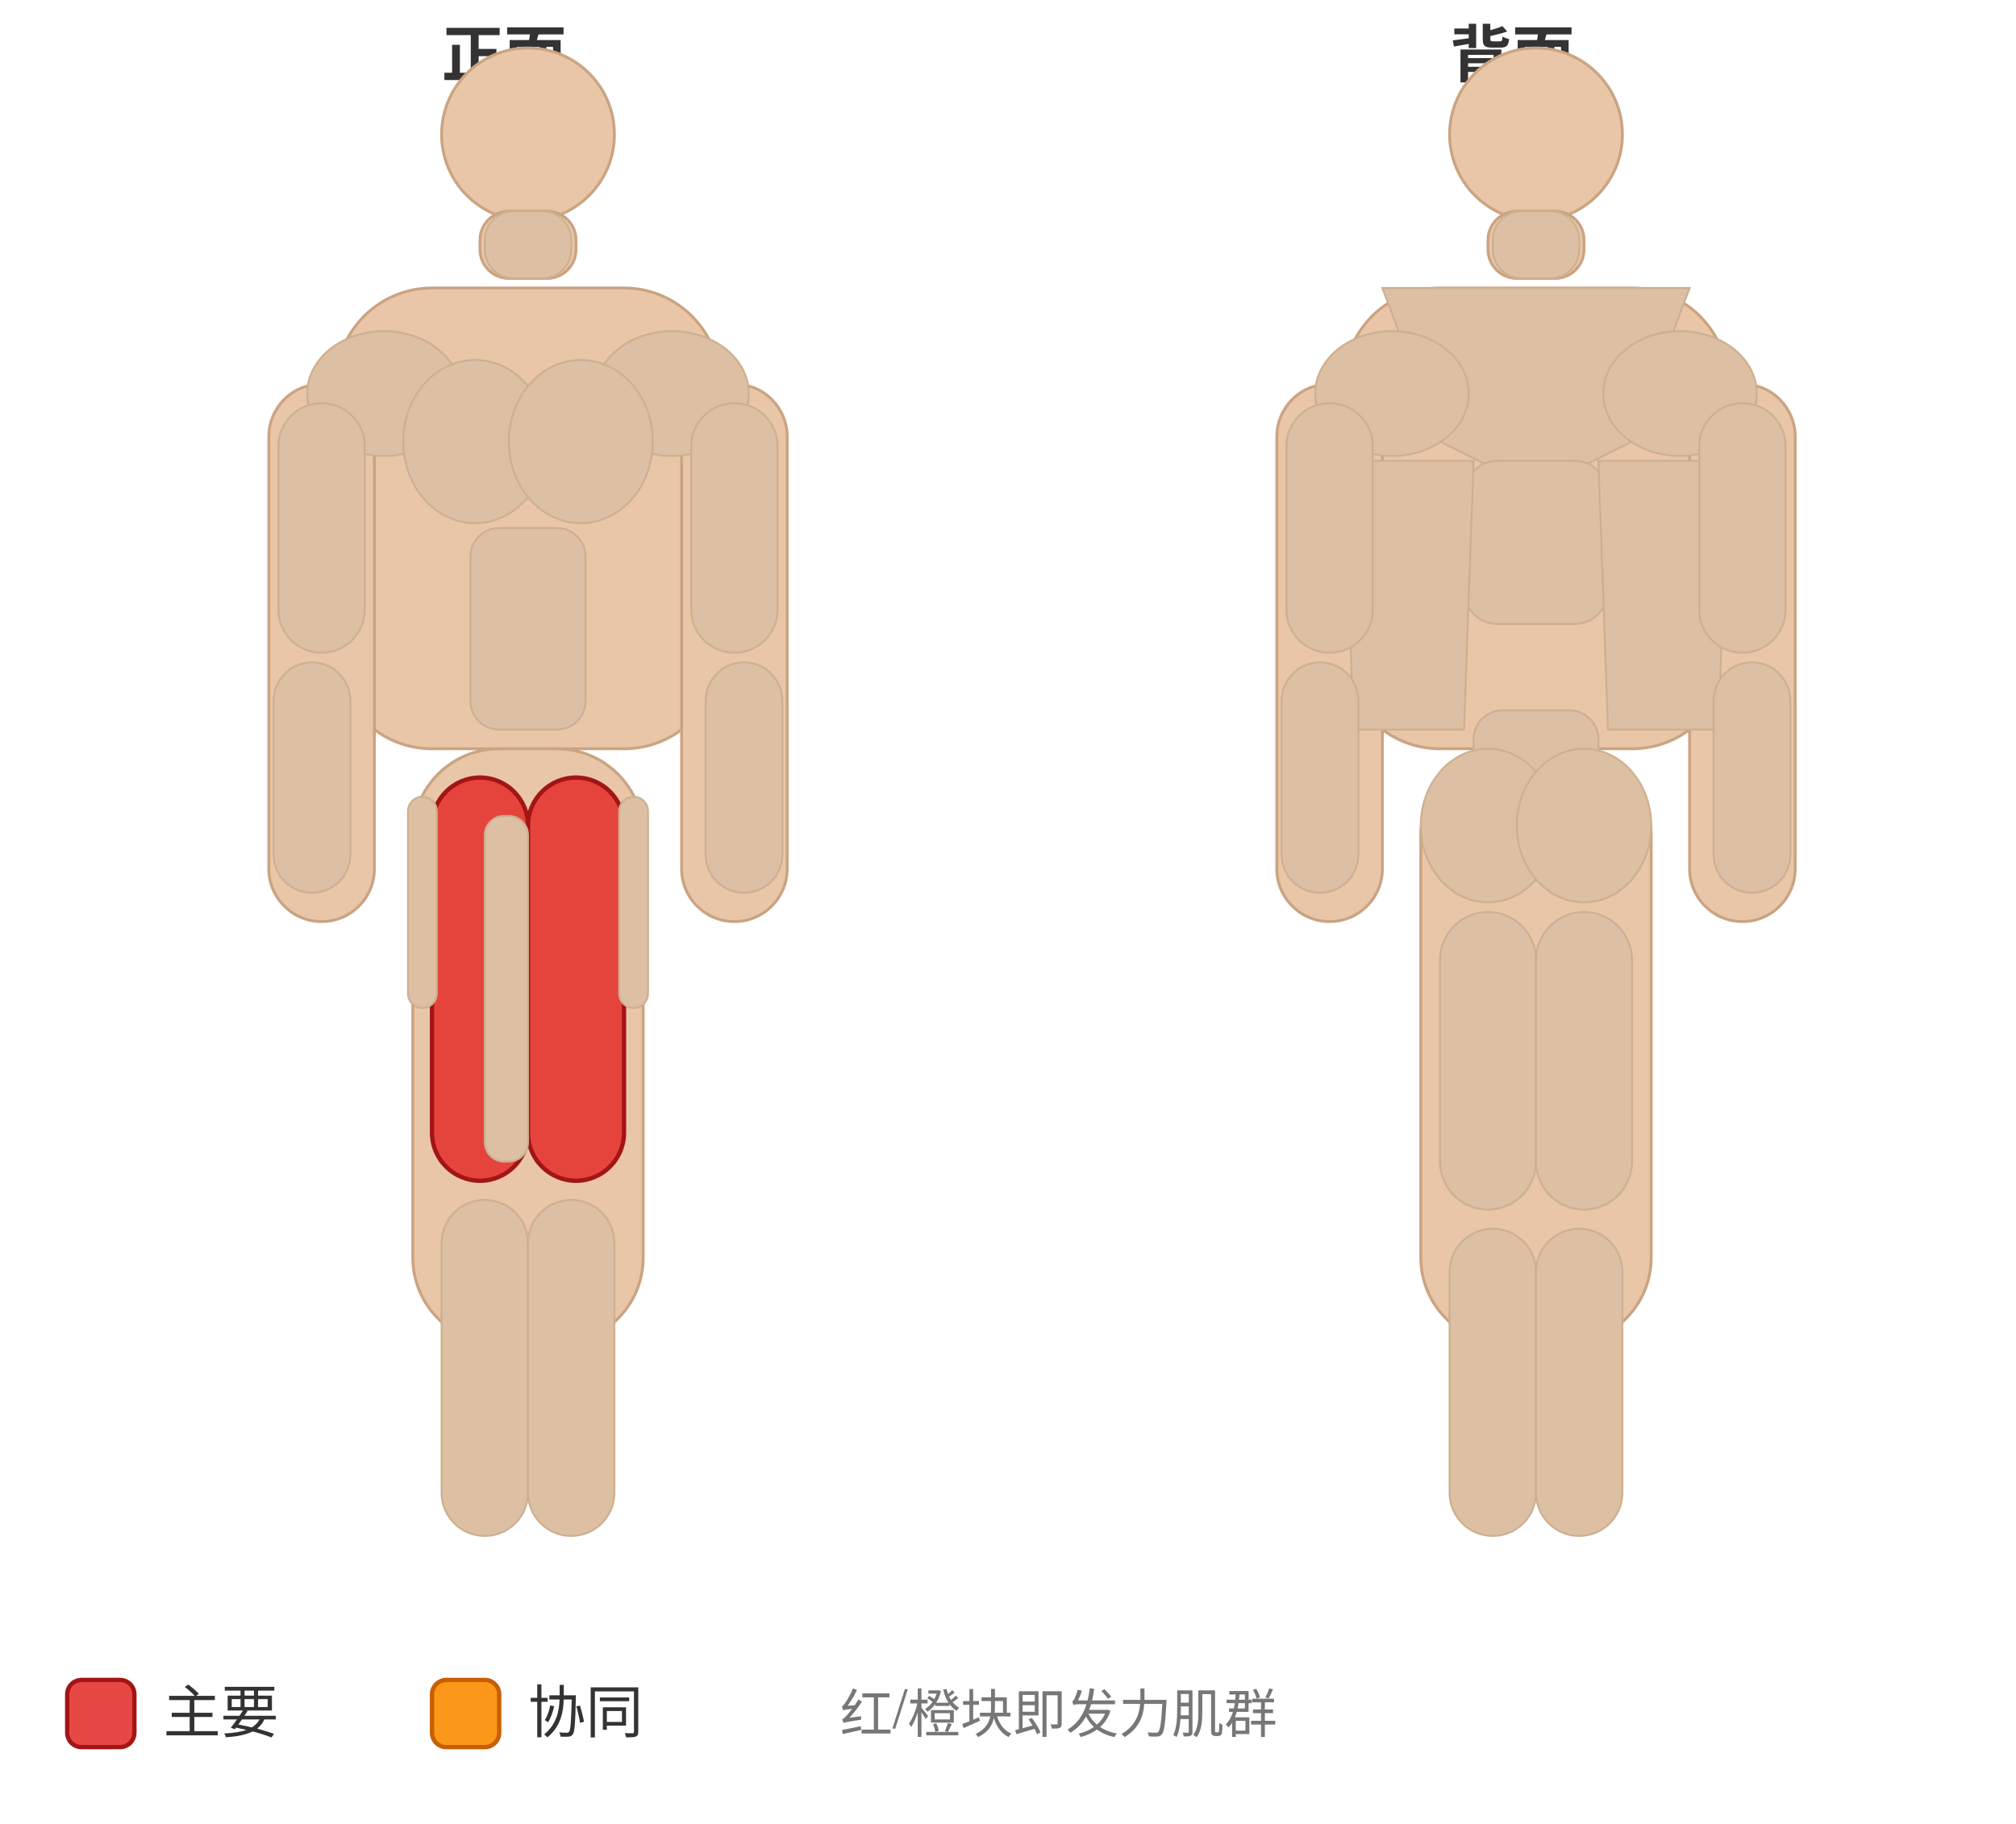
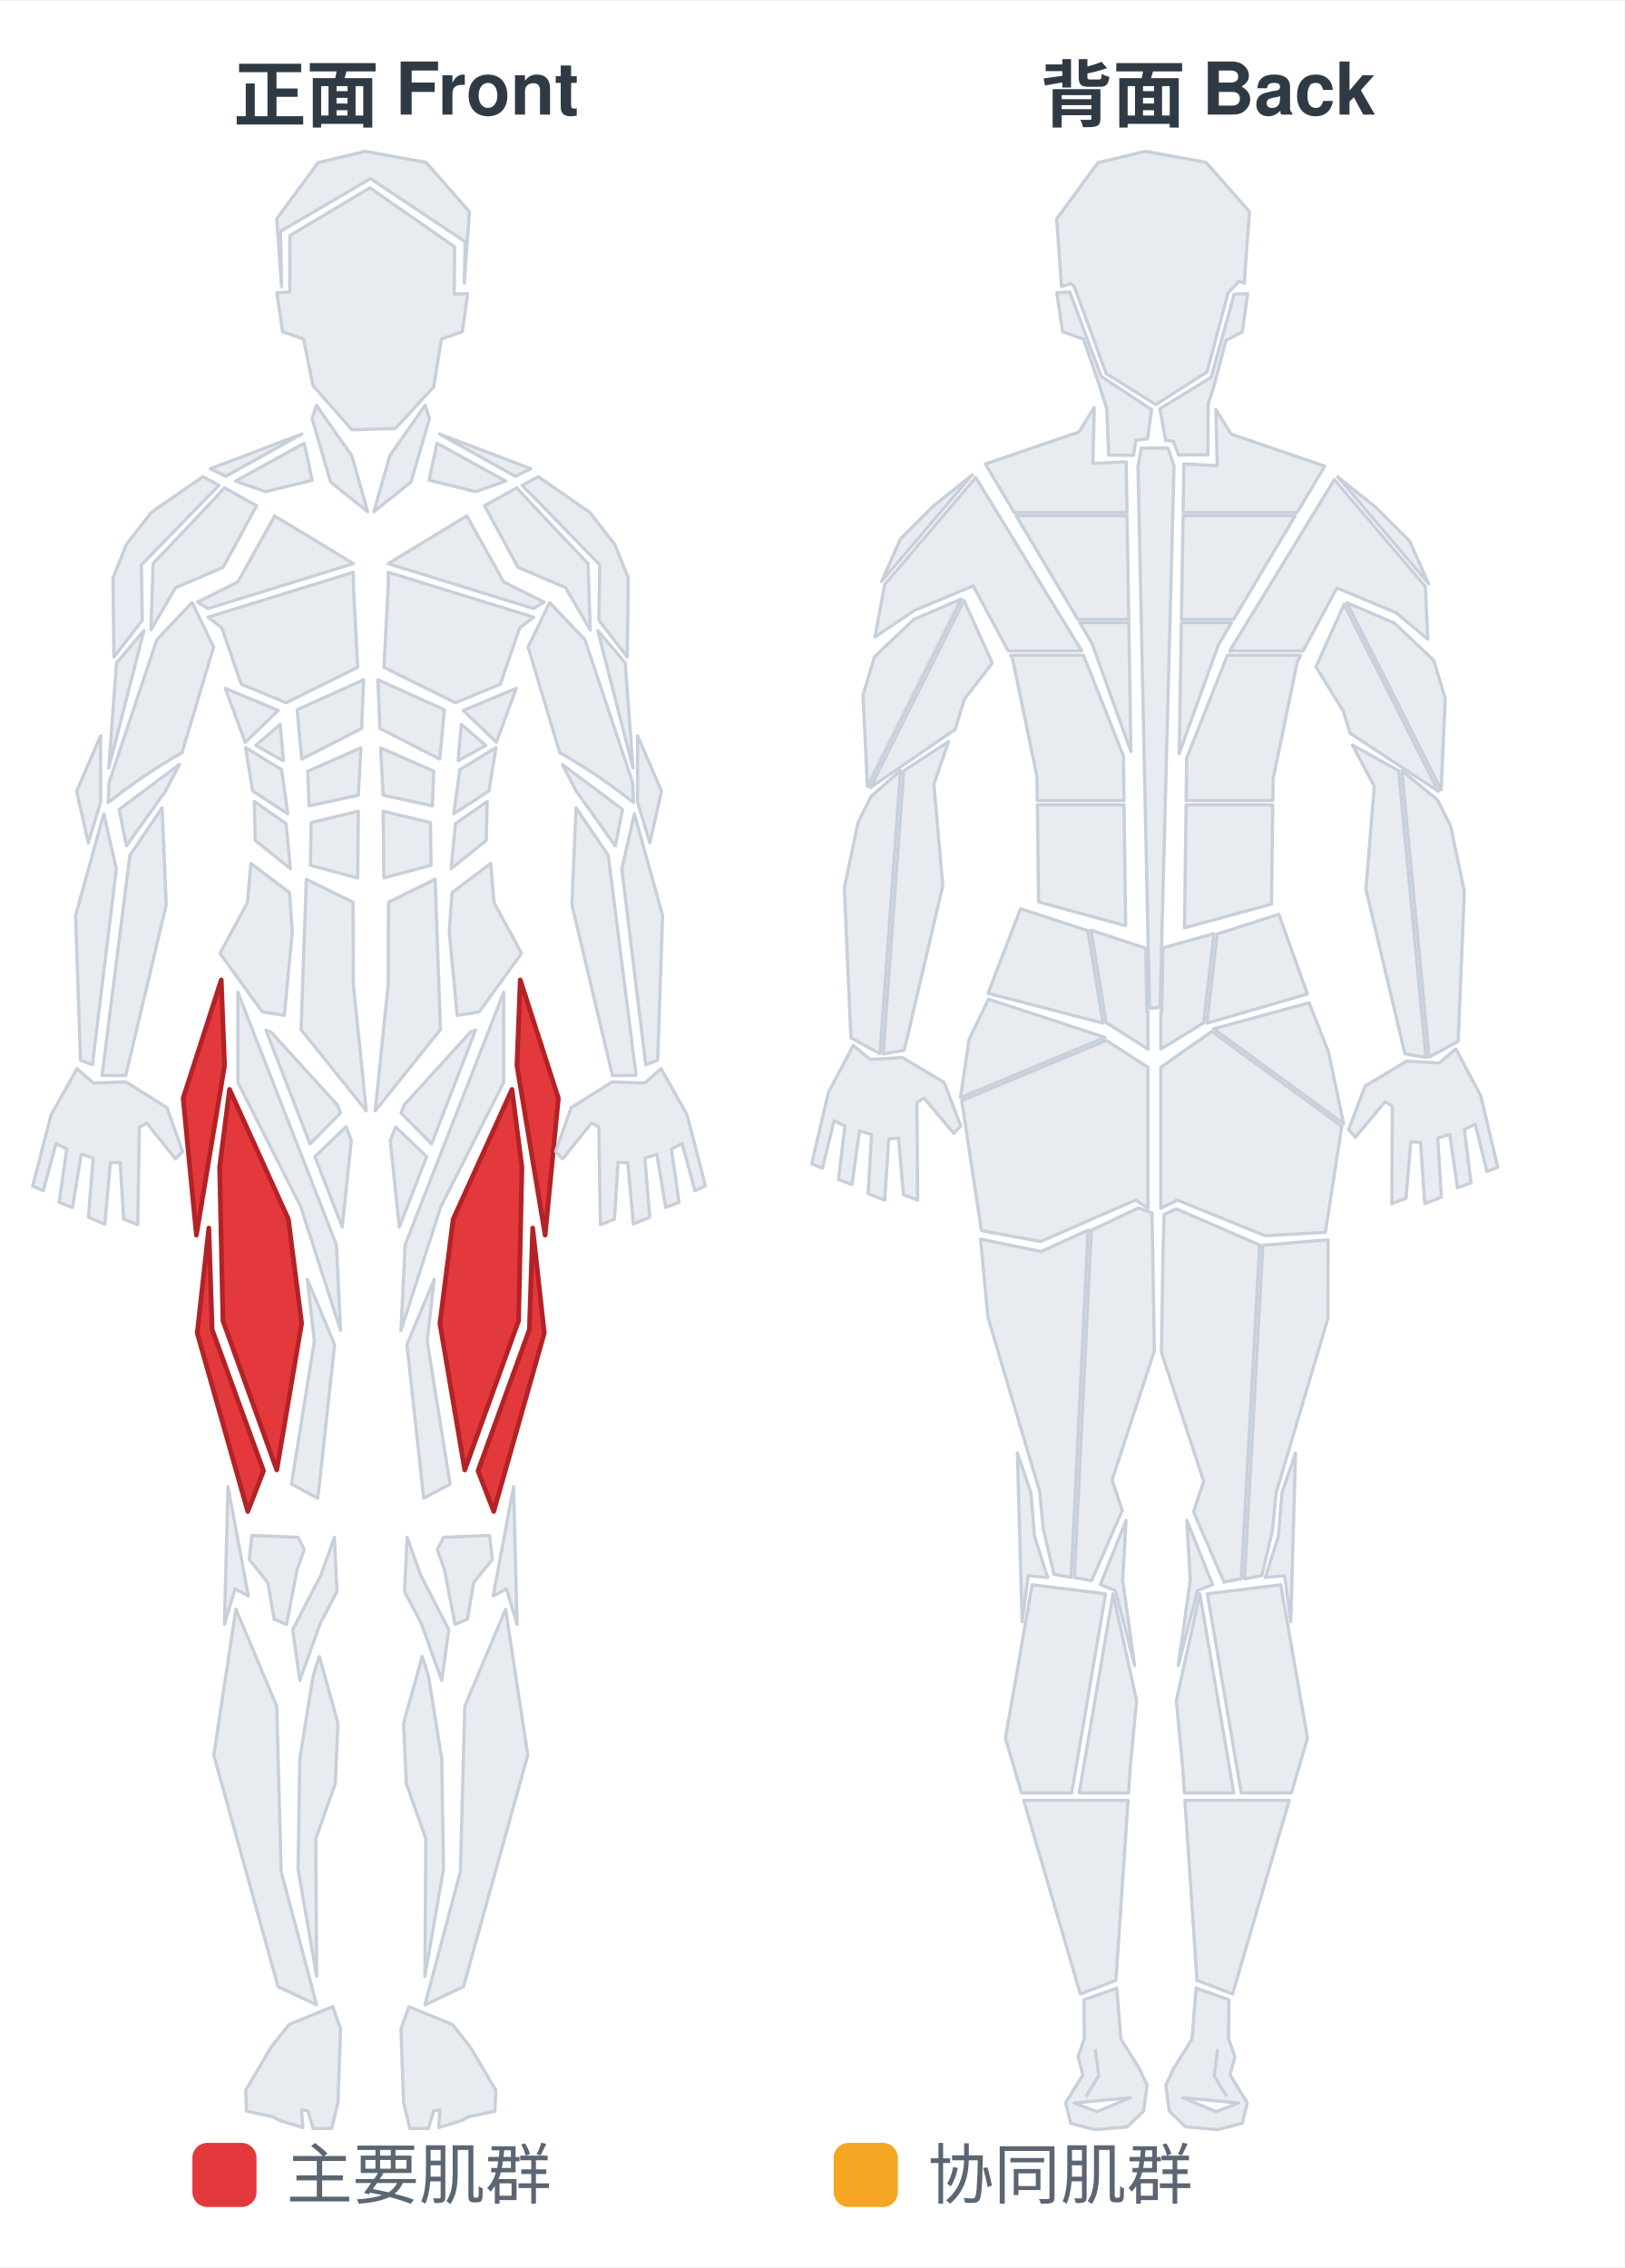
- <svg xmlns="http://www.w3.org/2000/svg" viewBox="0 0 420 380" width="420" height="380" font-family="-apple-system,Segoe UI,Helvetica,Arial,sans-serif">
-   <rect width="420" height="380" fill="#ffffff" />
-   <text x="105" y="16" font-size="13" font-weight="700" text-anchor="middle" fill="#333">正面</text>
-   <text x="315" y="16" font-size="13" font-weight="700" text-anchor="middle" fill="#333">背面</text>
-   <g transform="translate(10,0)">
-     <circle fill="#e9c6a8" stroke="#caa482" stroke-width="0.6" cx="100" cy="28" r="18" />
-     <rect fill="#e9c6a8" stroke="#caa482" stroke-width="0.6" x="90" y="44" width="20" height="14" rx="6" />
-     <rect fill="#e9c6a8" stroke="#caa482" stroke-width="0.6" x="60" y="60" width="80" height="96" rx="20" />
-     <rect fill="#e9c6a8" stroke="#caa482" stroke-width="0.6" x="46" y="80" width="22" height="112" rx="11" />
-     <rect fill="#e9c6a8" stroke="#caa482" stroke-width="0.6" x="132" y="80" width="22" height="112" rx="11" />
-     <rect fill="#e9c6a8" stroke="#caa482" stroke-width="0.6" x="76" y="156" width="48" height="124" rx="18" />
-     <rect fill="#ddc0a4" stroke="#cdb090" stroke-width="0.4" x="91" y="44" width="18" height="14" rx="6" />
-     <ellipse fill="#ddc0a4" stroke="#cdb090" stroke-width="0.4" cx="70" cy="82" rx="16" ry="13" />
-     <ellipse fill="#ddc0a4" stroke="#cdb090" stroke-width="0.4" cx="130" cy="82" rx="16" ry="13" />
-     <ellipse fill="#ddc0a4" stroke="#cdb090" stroke-width="0.4" cx="89" cy="92" rx="15" ry="17" />
-     <ellipse fill="#ddc0a4" stroke="#cdb090" stroke-width="0.4" cx="111" cy="92" rx="15" ry="17" />
-     <rect fill="#ddc0a4" stroke="#cdb090" stroke-width="0.4" x="48" y="84" width="18" height="52" rx="9" />
-     <rect fill="#ddc0a4" stroke="#cdb090" stroke-width="0.4" x="134" y="84" width="18" height="52" rx="9" />
-     <rect fill="#ddc0a4" stroke="#cdb090" stroke-width="0.4" x="47" y="138" width="16" height="48" rx="8" />
-     <rect fill="#ddc0a4" stroke="#cdb090" stroke-width="0.4" x="137" y="138" width="16" height="48" rx="8" />
-     <rect fill="#ddc0a4" stroke="#cdb090" stroke-width="0.4" x="88" y="110" width="24" height="42" rx="6" />
-     <rect fill="#e53935" fill-opacity="0.92" stroke="#a31515" stroke-width="0.9" x="80" y="162" width="20" height="84" rx="10" />
-     <rect fill="#e53935" fill-opacity="0.92" stroke="#a31515" stroke-width="0.9" x="100" y="162" width="20" height="84" rx="10" />
-     <rect fill="#ddc0a4" stroke="#cdb090" stroke-width="0.4" x="91" y="170" width="9" height="72" rx="4" />
-     <rect fill="#ddc0a4" stroke="#cdb090" stroke-width="0.4" x="75" y="166" width="6" height="44" rx="3" />
-     <rect fill="#ddc0a4" stroke="#cdb090" stroke-width="0.4" x="119" y="166" width="6" height="44" rx="3" />
-     <rect fill="#ddc0a4" stroke="#cdb090" stroke-width="0.4" x="82" y="250" width="18" height="70" rx="9" />
-     <rect fill="#ddc0a4" stroke="#cdb090" stroke-width="0.4" x="100" y="250" width="18" height="70" rx="9" />
+ <svg xmlns="http://www.w3.org/2000/svg" viewBox="0 0 76 106" width="260" height="363" role="img" font-family="-apple-system,BlinkMacSystemFont,Segoe UI,Helvetica,Arial,sans-serif">
+   <rect width="76" height="106" fill="#ffffff" />
+   <text x="19" y="5.6" font-size="3.4" font-weight="600" text-anchor="middle" fill="#2f3a45">正面 Front</text>
+   <text x="56.5" y="5.6" font-size="3.4" font-weight="600" text-anchor="middle" fill="#2f3a45">背面 Back</text>
+   <g transform="translate(1.5,7)">
+     <path d="m 11.672,6.359 -0.048,-2.591 4.206,-2.468 4.428,2.954 -0.041,1.944 0.242,-3.345 -2.031,-2.311 -2.845,-0.516 -2.204,0.529 -1.936,2.631 z" fill="#e8ecf1" stroke="#c7d0da" stroke-width="0.15" stroke-linejoin="round" />
+     <path d="m 19.749,6.703 0.02,-2.207 -3.967,-2.764 -3.741,2.236 -0.006,2.635 -0.607,0.04 0.274,1.824 0.976,0.339 0.442,2.18 1.822,2.066 2.035,-0.061 1.792,-1.944 0.36,-2.241 0.976,-0.339 0.252,-1.784 z" fill="#e8ecf1" stroke="#c7d0da" stroke-width="0.15" stroke-linejoin="round" />
+     <path d="m 13.305,11.911 1.65,2.352 0.744,2.622 -1.735,-1.384 -0.866,-2.971 z" fill="#e8ecf1" stroke="#c7d0da" stroke-width="0.15" stroke-linejoin="round" />
+     <path d="m 18.385,11.911 -1.65,2.352 -0.745,2.622 1.735,-1.384 0.866,-2.971 z" fill="#e8ecf1" stroke="#c7d0da" stroke-width="0.15" stroke-linejoin="round" />
+     <path d="m 19.048,13.248 3.557,1.979 0.727,-0.351 z m -0.107,0.433 -0.371,1.731 2.185,0.536 1.401,-0.494 z" fill="#e8ecf1" stroke="#c7d0da" stroke-width="0.15" stroke-linejoin="round" />
+     <path d="m 22.922,15.657 0.758,-0.41 2.408,1.668 1.174,1.507 0.627,1.563 -0.046,3.702 -1.328,-1.722 0.041,-2.594 -0.488,-0.5 c 0,0 -3.098,-3.191 -3.144,-3.214 z m -0.241,0.109 c -0.001,0.052 3.33,3.547 3.33,3.547 l 0.101,3.104 -1.154,-1.978 -2.225,-0.948 -1.566,-2.885 z" fill="#e8ecf1" stroke="#c7d0da" stroke-width="0.15" stroke-linejoin="round" />
+     <path d="m 12.625,13.248 -3.557,1.979 -0.727,-0.351 z m 0.107,0.433 0.371,1.731 -2.185,0.536 -1.401,-0.494 z" fill="#e8ecf1" stroke="#c7d0da" stroke-width="0.15" stroke-linejoin="round" />
+     <path d="m 8.75,15.657 -0.758,-0.41 -2.408,1.668 -1.174,1.507 -0.627,1.563 0.046,3.702 1.328,-1.722 -0.041,-2.594 0.488,-0.5 c 0,0 3.098,-3.191 3.144,-3.214 z m 0.241,0.109 c 0.002,0.052 -3.33,3.547 -3.33,3.547 l -0.101,3.104 1.154,-1.978 2.225,-0.948 1.566,-2.885 z" fill="#e8ecf1" stroke="#c7d0da" stroke-width="0.15" stroke-linejoin="round" />
+     <path d="m 27.622,30.815 -0.338,1.705 -1.819,-2.544 -0.663,-1.269 z m -2.853,-2.61 c -0.026,-0.014 -0.054,-0.025 -0.082,-0.032 l -1.483,-4.955 1.005,-2.084 1.655,1.745 2.23,6.677 0.042,0.937 c -1.065,-0.842 -2.19,-1.607 -3.364,-2.288 z m 1.694,-5.757 1.649,6.434 -0.365,-4.923 z" fill="#e8ecf1" stroke="#c7d0da" stroke-width="0.15" stroke-linejoin="round" />
+     <path d="m 26.955,32.969 1.301,10.289 -1.108,0.01 -1.894,-7.996 0.192,-4.537 z m 1.22,-1.95 -0.587,2.586 1.119,9.156 0.558,-0.217 0.23,-6.77 z" fill="#e8ecf1" stroke="#c7d0da" stroke-width="0.15" stroke-linejoin="round" />
+     <path d="m 4.075,30.815 0.338,1.705 1.819,-2.544 0.663,-1.269 z m 2.853,-2.61 c 0.026,-0.014 0.054,-0.025 0.082,-0.032 l 1.483,-4.955 -1.005,-2.084 -1.655,1.745 -2.23,6.677 -0.042,0.937 c 1.065,-0.842 2.19,-1.607 3.364,-2.288 z m -1.694,-5.757 -1.649,6.434 0.365,-4.923 z" fill="#e8ecf1" stroke="#c7d0da" stroke-width="0.15" stroke-linejoin="round" />
+     <path d="m 4.575,32.969 -1.301,10.289 1.108,0.01 1.894,-7.996 -0.192,-4.537 z m -1.22,-1.95 0.587,2.586 -1.119,9.156 -0.558,-0.217 -0.23,-6.77 z" fill="#e8ecf1" stroke="#c7d0da" stroke-width="0.15" stroke-linejoin="round" />
+     <path d="m 20.337,17.085 1.729,3.091 1.890,0.94 -0.5,0.3 -6.8, -2.1 z" fill="#e8ecf1" stroke="#c7d0da" stroke-width="0.15" stroke-linejoin="round" />
+     <path d="m 16.66,19.72 6.8,2.1 -0.65,0.5 -0.906,2.638 -2.1,0.865 -3.345,-1.655 0.2,-3.8 z" fill="#e8ecf1" stroke="#c7d0da" stroke-width="0.15" stroke-linejoin="round" />
+     <path d="m 11.351,17.085 -1.729,3.091 -1.890,0.94 0.5,0.3 6.8,-2.1 z" fill="#e8ecf1" stroke="#c7d0da" stroke-width="0.15" stroke-linejoin="round" />
+     <path d="m 15.03,19.72 -6.8,2.1 0.65,0.5 0.906,2.638 2.1,0.865 3.346,-1.655 -0.2,-3.8 z" fill="#e8ecf1" stroke="#c7d0da" stroke-width="0.15" stroke-linejoin="round" />
+     <path d="m 19.642,34.708 1.813,-1.365 0.157,1.833 1.286,2.373 -1.98,2.737 -1.031,0.166 -0.37,-3.888 z" fill="#e8ecf1" stroke="#c7d0da" stroke-width="0.15" stroke-linejoin="round" />
+     <path d="M 19.289,26.152 l -3.112 -1.406 0.094 2.28 2.801 1.436 z M 21.224,27.820 l -1.294 0.721 0.15 -1.709 z M 20.171,26.183 l 2.48 -1.032 -0.934 2.521 z M 21.702,27.921 l -1.69 1.034 -0.289 2.068 1.65 -1.075 z" fill="#e8ecf1" stroke="#c7d0da" stroke-width="0.15" stroke-linejoin="round" />
+     <path d="M 18.791,29.025 l -0.062 1.624 -2.303 -0.5 -0.124 -2.217 z M 18.635,31.429 l 0.031 1.998 -2.21 0.594 -0.031 -3.123 z M 21.290,30.444 l -1.484 1.034 -0.206 2.109 1.649 -1.324 z" fill="#e8ecf1" stroke="#c7d0da" stroke-width="0.15" stroke-linejoin="round" />
+     <path d="m 12.046,34.708 -1.813,-1.365 -0.157,1.833 -1.286,2.374 1.98,2.736 1.031,0.166 0.371,-3.887 z" fill="#e8ecf1" stroke="#c7d0da" stroke-width="0.15" stroke-linejoin="round" />
+     <path d="m 15.636,44.92 -0.606,-5.912 -0.015,-3.849 -2.185,-1.075 -0.247,7.03 z" fill="#e8ecf1" stroke="#c7d0da" stroke-width="0.15" stroke-linejoin="round" />
+     <path d="m 16.052,44.919 0.606,-5.912 0.015,-3.849 2.184,-1.075 0.247,7.03 z" fill="#e8ecf1" stroke="#c7d0da" stroke-width="0.15" stroke-linejoin="round" />
+     <path d="m 12.399,26.152 3.112,-1.406 -0.094,2.28 -2.801,1.436 z m -1.935,1.669 1.294,0.721 -0.15,-1.709 z m 1.053,-1.637 -2.479,-1.033 0.934,2.521 z m -1.532,1.737 1.69,1.034 0.289,2.067 -1.649,-1.075 z" fill="#e8ecf1" stroke="#c7d0da" stroke-width="0.15" stroke-linejoin="round" />
+     <path d="M 12.897,29.025 l 0.062 1.624 2.303 -0.5 0.124 -2.217 z M 13.053,31.430 l -0.031 1.998 2.21 0.594 0.031 -3.123 z M 10.398,30.445 l 1.484 1.034 0.206 2.109 -1.65 -1.324 z" fill="#e8ecf1" stroke="#c7d0da" stroke-width="0.15" stroke-linejoin="round" />
+     <path d="m 14.404,45.04 0.022,-0.028 -0.149,-0.379 -3.102,-3.404 -0.233,-0.083 2.059,5.32 z m -1.173,2.018 1.277,3.299 0.426,-4.049 -0.252,-0.643 z" fill="#e8ecf1" stroke="#c7d0da" stroke-width="0.15" stroke-linejoin="round" />
+     <path d="m 17.284,45.04 -0.022,-0.028 0.149,-0.379 3.102,-3.404 0.232,-0.083 -2.058,5.32 z m 1.173,2.018 -1.277,3.299 -0.426,-4.048 0.252,-0.643 z" fill="#e8ecf1" stroke="#c7d0da" stroke-width="0.15" stroke-linejoin="round" />
+     <path d="m 23.419,50.399 -0.155,4.751 -2.403,6.609 0.736,1.9 2.364,-8.344 z m -0.582,-11.608 -0.155,4.007 1.318,7.932 0.62,-6.403 z m -0.387,5.123 -2.752,6.073 -0.62,4.874 1.162,6.858 2.519,-6.981 0.155,-7.188 z" fill="#e4393c" stroke="#b32226" stroke-width="0.22" stroke-linejoin="round" />
+     <path d="m 22.063,39.37 v 4.214 l -2.946,5.825 -1.86,5.783 0.194,-4.007 z m -3.249,13.426 -0.065,0.155 -1.213,2.902 0.783,7.188 1.236,-0.661 -1.071,-6.693 z" fill="#e8ecf1" stroke="#c7d0da" stroke-width="0.15" stroke-linejoin="round" />
+     <path d="m 17.256,87.868 0.124,3.452 0.29,1.206 h 0.871 l 0.249,-0.832 0.291,-0.042 -0.062,0.832 1.099,-0.333 0.291,-0.166 1.244,-0.27 0.042,-0.977 -1.203,-2.037 -0.83,-1.04 -2.033,-0.832 z" fill="#e8ecf1" stroke="#c7d0da" stroke-width="0.15" stroke-linejoin="round" />
+     <path d="m 18.251,70.441 0.291,0.915 0.622,3.868 0.083,5.157 -0.871,5.033 0.041,-6.447 -0.912,-2.578 -0.126,-2.828 z m 1.992,2.329 -0.208,7.736 -1.659,6.239 1.805,-0.853 3.008,-10.836 -1.037,-6.821 z" fill="#e8ecf1" stroke="#c7d0da" stroke-width="0.15" stroke-linejoin="round" />
+     <path d="m 21.405,64.784 0.124,1.123 -0.871,1.082 -0.291,1.706 -0.581,0.249 -0.498,-2.579 -0.332,-0.915 0.291,-0.582 z m -3.859,0.083 0.622,1.747 1.327,2.579 -0.332,2.371 -0.954,-2.662 -0.787,-1.497 z m 4.978,-2.37 -0.954,5.116 0.622,-0.333 0.498,1.664 z" fill="#e8ecf1" stroke="#c7d0da" stroke-width="0.15" stroke-linejoin="round" />
+     <path d="m 8.269,50.399 0.155,4.751 2.403,6.61 -0.736,1.9 -2.364,-8.344 z m 0.581,-11.608 0.155,4.007 -1.318,7.932 -0.62,-6.403 z m 0.388,5.122 2.752,6.072 0.62,4.874 -1.162,6.858 -2.519,-6.982 -0.155,-7.188 z" fill="#e4393c" stroke="#b32226" stroke-width="0.22" stroke-linejoin="round" />
+     <path d="m 9.626,39.369 v 4.214 l 2.945,5.825 1.86,5.783 -0.194,-4.007 z m 3.249,13.426 0.065,0.155 1.213,2.902 -0.783,7.188 -1.236,-0.661 1.071,-6.693 z" fill="#e8ecf1" stroke="#c7d0da" stroke-width="0.15" stroke-linejoin="round" />
+     <path d="m 14.433,87.868 -0.124,3.452 -0.291,1.206 h -0.871 l -0.249,-0.832 -0.291,-0.042 0.062,0.832 -1.099,-0.333 -0.291,-0.166 -1.245,-0.27 -0.041,-0.977 1.203,-2.038 0.83,-1.04 2.033,-0.832 z" fill="#e8ecf1" stroke="#c7d0da" stroke-width="0.15" stroke-linejoin="round" />
+     <path d="m 13.438,70.441 -0.291,0.915 -0.622,3.868 -0.083,5.157 0.872,5.033 -0.042,-6.447 0.913,-2.578 0.124,-2.828 z m -1.992,2.329 0.207,7.736 1.66,6.239 -1.805,-0.853 -3.008,-10.836 1.037,-6.821 z" fill="#e8ecf1" stroke="#c7d0da" stroke-width="0.15" stroke-linejoin="round" />
+     <path d="m 10.284,64.784 -0.124,1.123 0.871,1.082 0.291,1.706 0.581,0.249 0.498,-2.579 0.332,-0.915 -0.291,-0.582 z m 3.859,0.083 -0.622,1.747 -1.328,2.579 0.332,2.371 0.954,-2.662 0.788,-1.496 z m -4.979,-2.371 0.954,5.116 -0.622,-0.333 -0.498,1.664 z" fill="#e8ecf1" stroke="#c7d0da" stroke-width="0.15" stroke-linejoin="round" />
+     <path d="m 3.205,27.37 0.005,3.094 -0.58,1.912 -0.545,-2.412 z" fill="#e8ecf1" stroke="#c7d0da" stroke-width="0.15" stroke-linejoin="round" />
+     <path d="m 4.39,43.563 -1.52,0.051 -0.766,-0.671 -1.213,2.158 -0.862,3.329 0.494,0.221 0.598,-2.202 0.5,0.254 -0.356,2.494 0.624,0.243 0.414,-2.492 0.558,0.179 -0.226,2.766 0.769,0.323 0.258,-2.868 0.458,-0.018 0.166,2.652 0.66,0.263 0.071,-4.566 0.342,-0.194 1.353,1.684 0.328,-0.344 -0.726,-2.055 z" fill="#e8ecf1" stroke="#c7d0da" stroke-width="0.15" stroke-linejoin="round" />
+     <path d="m 28.325,27.37 -0.005,3.094 0.58,1.912 0.545,-2.412 z" fill="#e8ecf1" stroke="#c7d0da" stroke-width="0.15" stroke-linejoin="round" />
+     <path d="m 27.14,43.563 1.52,0.051 0.766,-0.671 1.213,2.158 0.862,3.329 -0.494,0.221 -0.598,-2.202 -0.5,0.254 0.356,2.494 -0.624,0.243 -0.414,-2.492 -0.558,0.179 0.226,2.766 -0.769,0.323 -0.258,-2.868 -0.458,-0.018 -0.166,2.652 -0.66,0.263 -0.071,-4.566 -0.342,-0.194 -1.353,1.684 -0.328,-0.344 0.726,-2.055 z" fill="#e8ecf1" stroke="#c7d0da" stroke-width="0.15" stroke-linejoin="round" />
+     <path d="m 48.157,6.359 0.442,-0.15 0.161,0.164 1.482,4.048 2.324,1.451 2.4,-1.524 0.976,-3.69 0.528,-0.559 0.234,0.098 0.242,-3.345 -2.031,-2.311 -2.845,-0.516 -2.204,0.529 -1.936,2.631 z" fill="#e8ecf1" stroke="#c7d0da" stroke-width="0.15" stroke-linejoin="round" />
+     <path d="m 52.37,12.105 -2.358,-1.55 -1.471,-3.951 -0.607,0.04 0.274,1.824 0.976,0.339 0.761,2.216 0.33,1.068 0.089,2.149 1.164,0.008 0.106,-0.708 0.547,-0.061 z m 1.018,1.476 0.238,0.65 1.381,-0.004 0.01,-2.388 0.26,-0.791 0.572,-2.17 0.764,-0.41 0.252,-1.784 -0.629,0.019 -1.085,3.9 -2.397,1.467 0.277,1.485 z" fill="#e8ecf1" stroke="#c7d0da" stroke-width="0.15" stroke-linejoin="round" />
+     <path d="M 49.625,14.629 L 49.688,12.005 L 48.974,13.157 L 44.594,14.654 L 45.945,16.925 L 51.222,16.925 L 51.183,14.550 Z" fill="#e8ecf1" stroke="#c7d0da" stroke-width="0.15" stroke-linejoin="round" />
+     <path d="M 46.034,17.075 L 48.920,21.925 L 51.303,21.925 L 51.224,17.075 Z" fill="#e8ecf1" stroke="#c7d0da" stroke-width="0.15" stroke-linejoin="round" />
+     <path d="M 49.009,22.075 L 49.572,23.022 L 51.403,28.104 L 51.305,22.075 Z" fill="#e8ecf1" stroke="#c7d0da" stroke-width="0.15" stroke-linejoin="round" />
+     <path d="M 55.439,14.729 L 55.376,12.104 L 56.090,13.256 L 60.470,14.754 L 59.179,16.925 L 53.844,16.925 L 53.881,14.649 Z" fill="#e8ecf1" stroke="#c7d0da" stroke-width="0.15" stroke-linejoin="round" />
+     <path d="M 59.089,17.075 L 56.204,21.925 L 53.763,21.925 L 53.842,17.075 Z" fill="#e8ecf1" stroke="#c7d0da" stroke-width="0.15" stroke-linejoin="round" />
+     <path d="M 56.114,22.075 L 55.492,23.121 L 53.661,28.203 L 53.761,22.075 Z" fill="#e8ecf1" stroke="#c7d0da" stroke-width="0.15" stroke-linejoin="round" />
+     <path d="M 44.144,15.285 L 39.888,20.286 L 39.426,22.749 L 41.263,21.510 L 44.025,20.355 L 45.663,23.400 L 49.103,23.400 Z" fill="#e8ecf1" stroke="#c7d0da" stroke-width="0.15" stroke-linejoin="round" />
+     <path d="M 42.201,16.586 L 40.626,18.152 L 39.736,20.156 L 43.992,15.155 Z" fill="#e8ecf1" stroke="#c7d0da" stroke-width="0.15" stroke-linejoin="round" />
+     <path d="M 45.771,23.600 L 45.872,23.789 L 47.009,29.286 L 47.023,30.400 L 51.080,30.400 L 51.053,28.314 L 49.185,23.600 Z" fill="#e8ecf1" stroke="#c7d0da" stroke-width="0.15" stroke-linejoin="round" />
+     <path d="M 47.026,30.600 L 47.086,35.145 L 51.156,36.255 L 51.082,30.600 Z" fill="#e8ecf1" stroke="#c7d0da" stroke-width="0.15" stroke-linejoin="round" />
+     <path d="M 62.863,16.686 L 64.438,18.251 L 65.328,20.255 L 61.073,15.254 Z" fill="#e8ecf1" stroke="#c7d0da" stroke-width="0.15" stroke-linejoin="round" />
+     <path d="M 60.921,15.384 L 65.176,20.385 L 65.290,22.849 L 63.801,21.609 L 61.039,20.454 L 59.455,23.400 L 56.022,23.400 Z" fill="#e8ecf1" stroke="#c7d0da" stroke-width="0.15" stroke-linejoin="round" />
+     <path d="M 59.347,23.600 L 59.192,23.888 L 58.055,29.385 L 58.042,30.400 L 53.986,30.400 L 54.012,28.413 L 55.918,23.600 Z" fill="#e8ecf1" stroke="#c7d0da" stroke-width="0.15" stroke-linejoin="round" />
+     <path d="M 58.039,30.600 L 57.979,35.245 L 53.908,36.354 L 53.983,30.600 Z" fill="#e8ecf1" stroke="#c7d0da" stroke-width="0.15" stroke-linejoin="round" />
+     <path d="M 43.593,21.039 L 44.920,23.967 L 43.615,25.653 L 43.186,27.069 L 39.209,29.802 Z" fill="#e8ecf1" stroke="#c7d0da" stroke-width="0.15" stroke-linejoin="round" />
+     <path d="M 43.459,20.972 L 39.075,29.735 L 38.871,25.461 L 39.407,23.674 L 41.242,21.927 Z" fill="#e8ecf1" stroke="#c7d0da" stroke-width="0.15" stroke-linejoin="round" />
+     <path d="M 40.717,42.425 l -1.518,0.086 -0.782,-0.653 -1.162,2.186 -0.784,3.348 0.499,0.209 0.546,-2.216 0.506,0.242 -0.298,2.502 0.629,0.229 0.355,-2.501 0.562,0.165 -0.161,2.771 0.777,0.305 0.191,-2.873 0.457,-0.029 0.228,2.648 0.666,0.248 -0.036,-4.567 0.337,-0.202 1.392,1.651 0.32,-0.351 -0.774,-2.037 z" fill="#e8ecf1" stroke="#c7d0da" stroke-width="0.15" stroke-linejoin="round" />
+     <path d="M 40.775,29.006 L 42.870,27.644 L 42.187,29.635 L 42.603,34.383 L 40.799,42.081 L 39.814,42.253 Z" fill="#e8ecf1" stroke="#c7d0da" stroke-width="0.15" stroke-linejoin="round" />
+     <path d="M 39.665,42.242 L 38.305,41.501 L 37.998,34.491 L 38.635,31.429 L 39.245,30.209 L 40.625,28.994 Z" fill="#e8ecf1" stroke="#c7d0da" stroke-width="0.15" stroke-linejoin="round" />
+     <path d="M 61.376,21.213 L 60.056,24.145 L 61.330,26.199 L 61.657,27.251 L 65.780,29.966 Z" fill="#e8ecf1" stroke="#c7d0da" stroke-width="0.15" stroke-linejoin="round" />
+     <path d="M 61.510,21.146 L 65.914,29.899 L 66.108,25.624 L 65.568,23.839 L 63.729,22.096 Z" fill="#e8ecf1" stroke="#c7d0da" stroke-width="0.15" stroke-linejoin="round" />
+     <path d="M 64.301,42.592 l 1.518,0.083 0.78,-0.655 1.167,2.183 0.792,3.346 -0.498,0.211 -0.551,-2.215 -0.505,0.243 0.304,2.501 -0.629,0.23 -0.361,-2.5 -0.562,0.167 0.168,2.77 -0.776,0.306 -0.197,-2.872 -0.457,-0.028 -0.222,2.648 -0.665,0.249 0.025,-4.567 -0.337,-0.201 -1.388,1.655 -0.321,-0.35 0.77,-2.039 z" fill="#e8ecf1" stroke="#c7d0da" stroke-width="0.15" stroke-linejoin="round" />
+     <path d="M 65.204,42.420 L 63.925,29.007 L 61.764,27.798 L 62.786,29.733 L 62.397,34.555 L 64.219,42.248 Z" fill="#e8ecf1" stroke="#c7d0da" stroke-width="0.15" stroke-linejoin="round" />
+     <path d="M 64.075,28.993 L 65.353,42.405 L 66.712,41.663 L 67.002,34.653 L 66.358,31.591 L 65.745,30.373 Z" fill="#e8ecf1" stroke="#c7d0da" stroke-width="0.15" stroke-linejoin="round" />
+     <path d="m 51.734,14.789 0.539,25.331 0.49,-0.03 0.657,-25.339 -0.281,-0.842 -1.251,-4.9e-4 z" fill="#e8ecf1" stroke="#c7d0da" stroke-width="0.15" stroke-linejoin="round" />
+     <path d="M 52.100,37.310 L 49.537,36.465 L 50.244,40.788 L 52.200,42.030 L 52.200,40.270 L 52.150,40.280 Z" fill="#e8ecf1" stroke="#c7d0da" stroke-width="0.15" stroke-linejoin="round" />
+     <path d="M 49.389,36.490 L 46.240,35.460 L 44.720,39.420 L 50.096,40.812 Z" fill="#e8ecf1" stroke="#c7d0da" stroke-width="0.15" stroke-linejoin="round" />
+     <path d="M 52.800,42.030 L 52.800,40.270 L 52.850,40.260 L 52.900,37.290 L 55.289,36.625 L 54.805,40.801 Z" fill="#e8ecf1" stroke="#c7d0da" stroke-width="0.15" stroke-linejoin="round" />
+     <path d="M 55.439,36.643 L 55.980,36.470 L 58.320,35.720 L 59.660,39.450 L 54.955,40.819 Z" fill="#e8ecf1" stroke="#c7d0da" stroke-width="0.15" stroke-linejoin="round" />
+     <path d="M 50.191,41.481 L 44.740,39.690 L 43.830,41.580 L 43.431,44.301 Z" fill="#e8ecf1" stroke="#c7d0da" stroke-width="0.15" stroke-linejoin="round" />
+     <path d="M 50.249,41.619 L 43.489,44.439 L 44.410,50.520 L 47.180,51.030 L 51.620,49.090 L 52.200,49.480 L 52.200,42.880 Z" fill="#e8ecf1" stroke="#c7d0da" stroke-width="0.15" stroke-linejoin="round" />
+     <path d="M 55.274,41.079 L 61.354,45.519 L 60.640,42.150 L 59.740,39.860 Z" fill="#e8ecf1" stroke="#c7d0da" stroke-width="0.15" stroke-linejoin="round" />
+     <path d="M 55.186,41.201 L 52.800,42.880 L 52.800,49.480 L 53.570,49.090 L 57.680,50.760 L 60.500,50.600 L 61.266,45.641 Z" fill="#e8ecf1" stroke="#c7d0da" stroke-width="0.15" stroke-linejoin="round" />
+     <path d="m 51.176,64.074 -1.206,3.015 0.707,0.266 0.898,3.518 -0.558,-4.012 z m -5.085,-3.15 0.634,1.861 0.168,2.033 0.613,1.931 -0.906,-0.085 -0.285,2.16 z" fill="#e8ecf1" stroke="#c7d0da" stroke-width="0.15" stroke-linejoin="round" />
+     <path d="m 54.019,64.074 1.206,3.015 -0.707,0.266 -0.898,3.518 0.558,-4.012 z m 5.085,-3.15 -0.634,1.861 -0.168,2.033 -0.613,1.931 0.906,-0.085 0.285,2.16 z" fill="#e8ecf1" stroke="#c7d0da" stroke-width="0.15" stroke-linejoin="round" />
+     <path d="M 50.568,67.512 L 51.669,72.509 L 51.379,75.532 L 51.292,76.825 L 48.983,76.825 Z" fill="#e8ecf1" stroke="#c7d0da" stroke-width="0.15" stroke-linejoin="round" />
+     <path d="M 50.218,67.512 L 48.633,76.825 L 46.283,76.825 L 45.533,74.263 L 46.783,67.088 Z" fill="#e8ecf1" stroke="#c7d0da" stroke-width="0.15" stroke-linejoin="round" />
+     <path d="M 46.386,77.175 L 51.269,77.175 L 50.701,85.598 L 49.037,86.233 Z" fill="#e8ecf1" stroke="#c7d0da" stroke-width="0.15" stroke-linejoin="round" />
+     <path d="M 54.628,67.512 L 53.526,72.509 L 53.816,75.532 L 53.903,76.825 L 56.213,76.825 Z" fill="#e8ecf1" stroke="#c7d0da" stroke-width="0.15" stroke-linejoin="round" />
+     <path d="M 54.978,67.512 L 56.563,76.825 L 58.912,76.825 L 59.662,74.263 L 58.412,67.088 Z" fill="#e8ecf1" stroke="#c7d0da" stroke-width="0.15" stroke-linejoin="round" />
+     <path d="M 53.927,77.175 L 58.810,77.175 L 56.158,86.233 L 54.495,85.598 Z" fill="#e8ecf1" stroke="#c7d0da" stroke-width="0.15" stroke-linejoin="round" />
+     <path d="M 50.933,88.341 l 0.852,1.358 0.372,0.792 -0.156,1.218 -0.77,0.744 -1.512,0.125 -1.13,-0.292 -0.242,-0.959 0.808,-1.304 -0.226,-0.86 0.297,-0.842 -0.019,-1.815 1.536,-0.548 z m -1.196,0.468 0.159,1.258 -0.602,0.974 m -0.544,0.295 1.065,0.401 1.553,-0.651 z" fill="#e8ecf1" stroke="#c7d0da" stroke-width="0.15" stroke-linejoin="round" />
+     <path d="M 49.550,50.504 L 51.751,49.461 L 52.389,49.692 L 52.424,51.499 L 52.499,56.145 L 50.521,62.188 L 50.997,63.602 L 49.569,66.897 L 48.755,66.754 Z" fill="#e8ecf1" stroke="#c7d0da" stroke-width="0.15" stroke-linejoin="round" />
+     <path d="M 49.400,50.496 L 48.605,66.746 L 47.803,66.596 L 47.302,64.480 L 47.133,62.723 L 44.712,54.565 L 44.369,50.918 L 47.200,51.500 Z" fill="#e8ecf1" stroke="#c7d0da" stroke-width="0.15" stroke-linejoin="round" />
+     <path d="M 54.262,88.341 l -0.852,1.358 -0.372,0.792 0.156,1.218 0.77,0.744 1.512,0.125 1.13,-0.292 0.242,-0.959 -0.808,-1.304 0.226,-0.86 -0.297,-0.842 0.019,-1.815 -1.536,-0.548 z m 1.196,0.468 -0.159,1.258 0.602,0.974 m 0.544,0.295 -1.065,0.401 -1.553,-0.651 z" fill="#e8ecf1" stroke="#c7d0da" stroke-width="0.15" stroke-linejoin="round" />
+     <path d="M 57.425,51.196 L 56.565,66.806 L 55.759,66.965 L 54.331,63.670 L 54.807,62.256 L 52.829,56.213 L 52.904,51.567 L 52.956,49.769 L 53.520,49.498 Z" fill="#e8ecf1" stroke="#c7d0da" stroke-width="0.15" stroke-linejoin="round" />
+     <path d="M 57.575,51.204 L 60.625,50.950 L 60.616,54.633 L 58.195,62.791 L 58.026,64.547 L 57.525,66.663 L 56.715,66.814 Z" fill="#e8ecf1" stroke="#c7d0da" stroke-width="0.15" stroke-linejoin="round" />
  </g>
-   <g transform="translate(220,0)">
-     <circle fill="#e9c6a8" stroke="#caa482" stroke-width="0.6" cx="100" cy="28" r="18" />
-     <rect fill="#e9c6a8" stroke="#caa482" stroke-width="0.6" x="90" y="44" width="20" height="14" rx="6" />
-     <rect fill="#e9c6a8" stroke="#caa482" stroke-width="0.6" x="60" y="60" width="80" height="96" rx="20" />
-     <rect fill="#e9c6a8" stroke="#caa482" stroke-width="0.6" x="46" y="80" width="22" height="112" rx="11" />
-     <rect fill="#e9c6a8" stroke="#caa482" stroke-width="0.6" x="132" y="80" width="22" height="112" rx="11" />
-     <rect fill="#e9c6a8" stroke="#caa482" stroke-width="0.6" x="76" y="156" width="48" height="124" rx="18" />
-     <rect fill="#ddc0a4" stroke="#cdb090" stroke-width="0.4" x="91" y="44" width="18" height="14" rx="6" />
-     <polygon fill="#ddc0a4" stroke="#cdb090" stroke-width="0.4" points="68,60 132,60 120,92 100,102 80,92" />
-     <ellipse fill="#ddc0a4" stroke="#cdb090" stroke-width="0.4" cx="70" cy="82" rx="16" ry="13" />
-     <ellipse fill="#ddc0a4" stroke="#cdb090" stroke-width="0.4" cx="130" cy="82" rx="16" ry="13" />
-     <rect fill="#ddc0a4" stroke="#cdb090" stroke-width="0.4" x="85" y="96" width="30" height="34" rx="7" />
-     <polygon fill="#ddc0a4" stroke="#cdb090" stroke-width="0.4" points="60,96 87,96 85,152 62,152" />
-     <polygon fill="#ddc0a4" stroke="#cdb090" stroke-width="0.4" points="113,96 140,96 138,152 115,152" />
-     <rect fill="#ddc0a4" stroke="#cdb090" stroke-width="0.4" x="87" y="148" width="26" height="18" rx="6" />
-     <rect fill="#ddc0a4" stroke="#cdb090" stroke-width="0.4" x="48" y="84" width="18" height="52" rx="9" />
-     <rect fill="#ddc0a4" stroke="#cdb090" stroke-width="0.4" x="134" y="84" width="18" height="52" rx="9" />
-     <rect fill="#ddc0a4" stroke="#cdb090" stroke-width="0.4" x="47" y="138" width="16" height="48" rx="8" />
-     <rect fill="#ddc0a4" stroke="#cdb090" stroke-width="0.4" x="137" y="138" width="16" height="48" rx="8" />
-     <ellipse fill="#ddc0a4" stroke="#cdb090" stroke-width="0.4" cx="90" cy="172" rx="14" ry="16" />
-     <ellipse fill="#ddc0a4" stroke="#cdb090" stroke-width="0.4" cx="110" cy="172" rx="14" ry="16" />
-     <rect fill="#ddc0a4" stroke="#cdb090" stroke-width="0.4" x="80" y="190" width="20" height="62" rx="10" />
-     <rect fill="#ddc0a4" stroke="#cdb090" stroke-width="0.4" x="100" y="190" width="20" height="62" rx="10" />
-     <rect fill="#ddc0a4" stroke="#cdb090" stroke-width="0.4" x="82" y="256" width="18" height="64" rx="9" />
-     <rect fill="#ddc0a4" stroke="#cdb090" stroke-width="0.4" x="100" y="256" width="18" height="64" rx="9" />
-   </g>
-   <rect x="14" y="350" width="14" height="14" rx="3" fill="#e53935" fill-opacity="0.92" stroke="#a31515" stroke-width="0.9" />
-   <text x="34" y="361" font-size="12" fill="#333">主要</text>
-   <rect x="90" y="350" width="14" height="14" rx="3" fill="#fb8c00" fill-opacity="0.9" stroke="#c85f00" stroke-width="0.9" />
-   <text x="110" y="361" font-size="12" fill="#333">协同</text>
-   <text x="175" y="361" font-size="11" fill="#777">红/橙块即发力肌群</text>
+   <rect x="9" y="100.2" width="3" height="3" rx="0.7" fill="#e4393c" />
+   <text x="13.4" y="102.8" font-size="3.1" fill="#5b6673">主要肌群</text>
+   <rect x="39" y="100.2" width="3" height="3" rx="0.7" fill="#f5a623" />
+   <text x="43.4" y="102.8" font-size="3.1" fill="#5b6673">协同肌群</text>
</svg>
